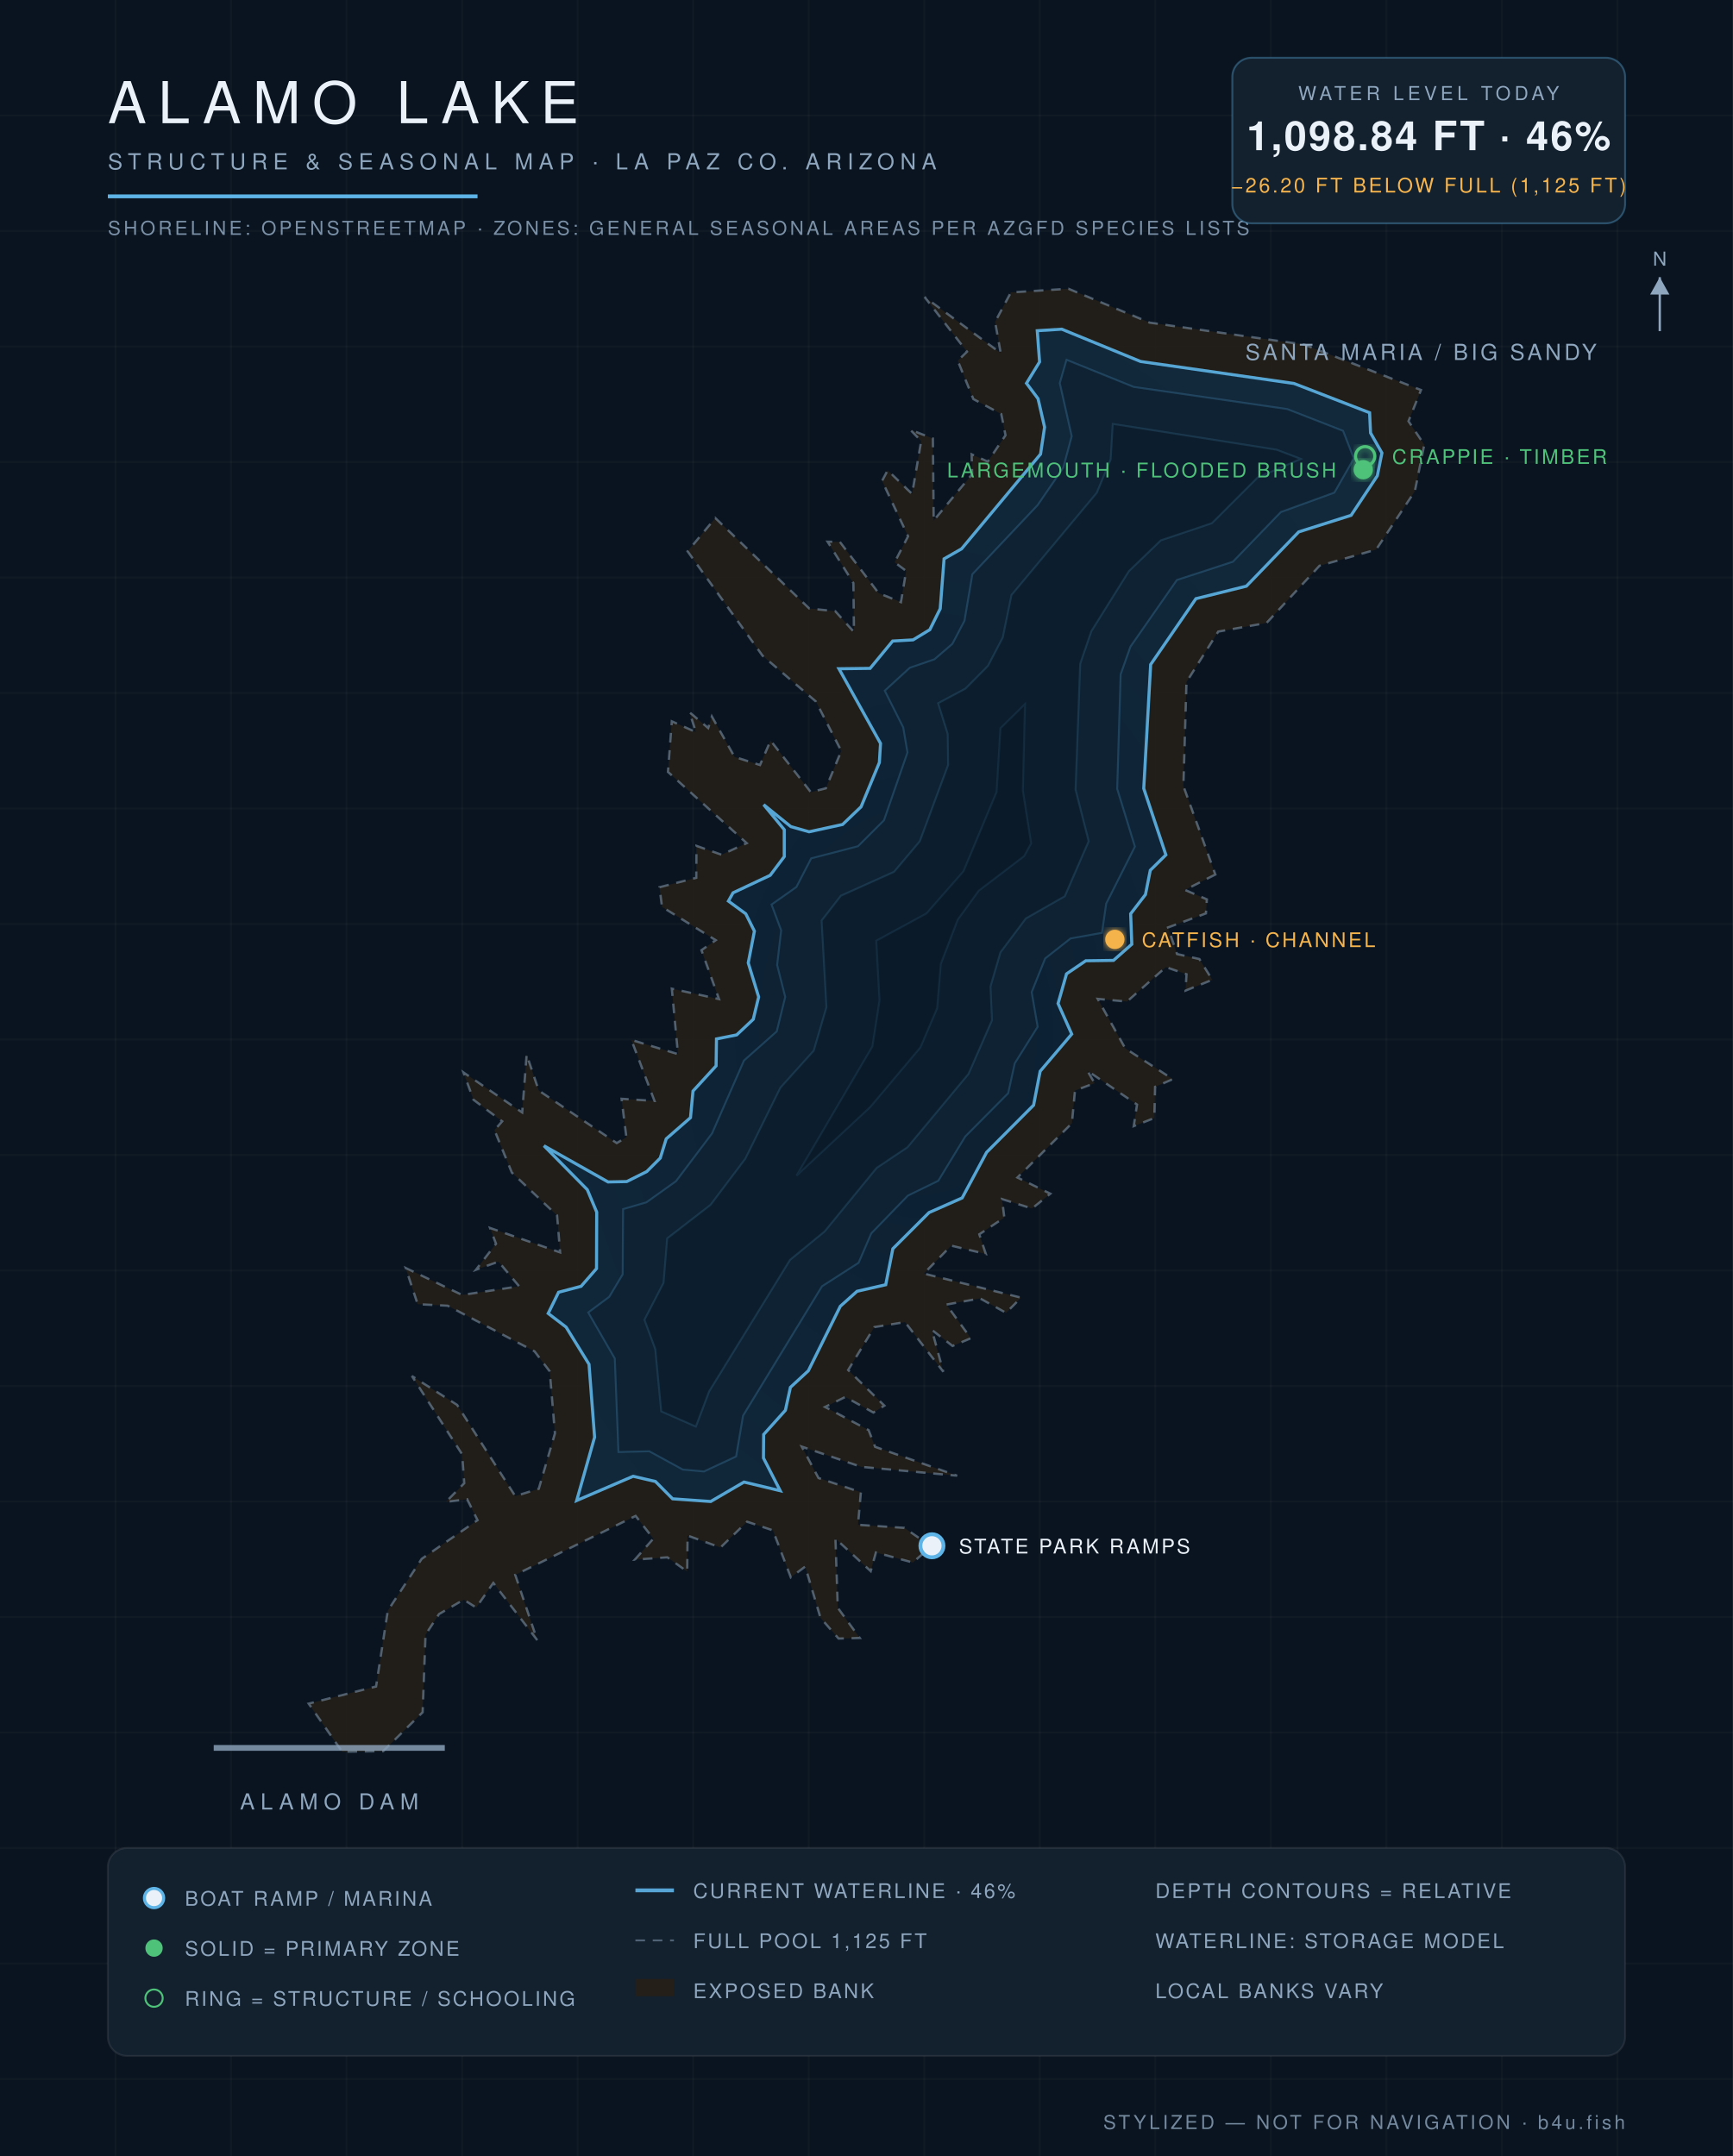
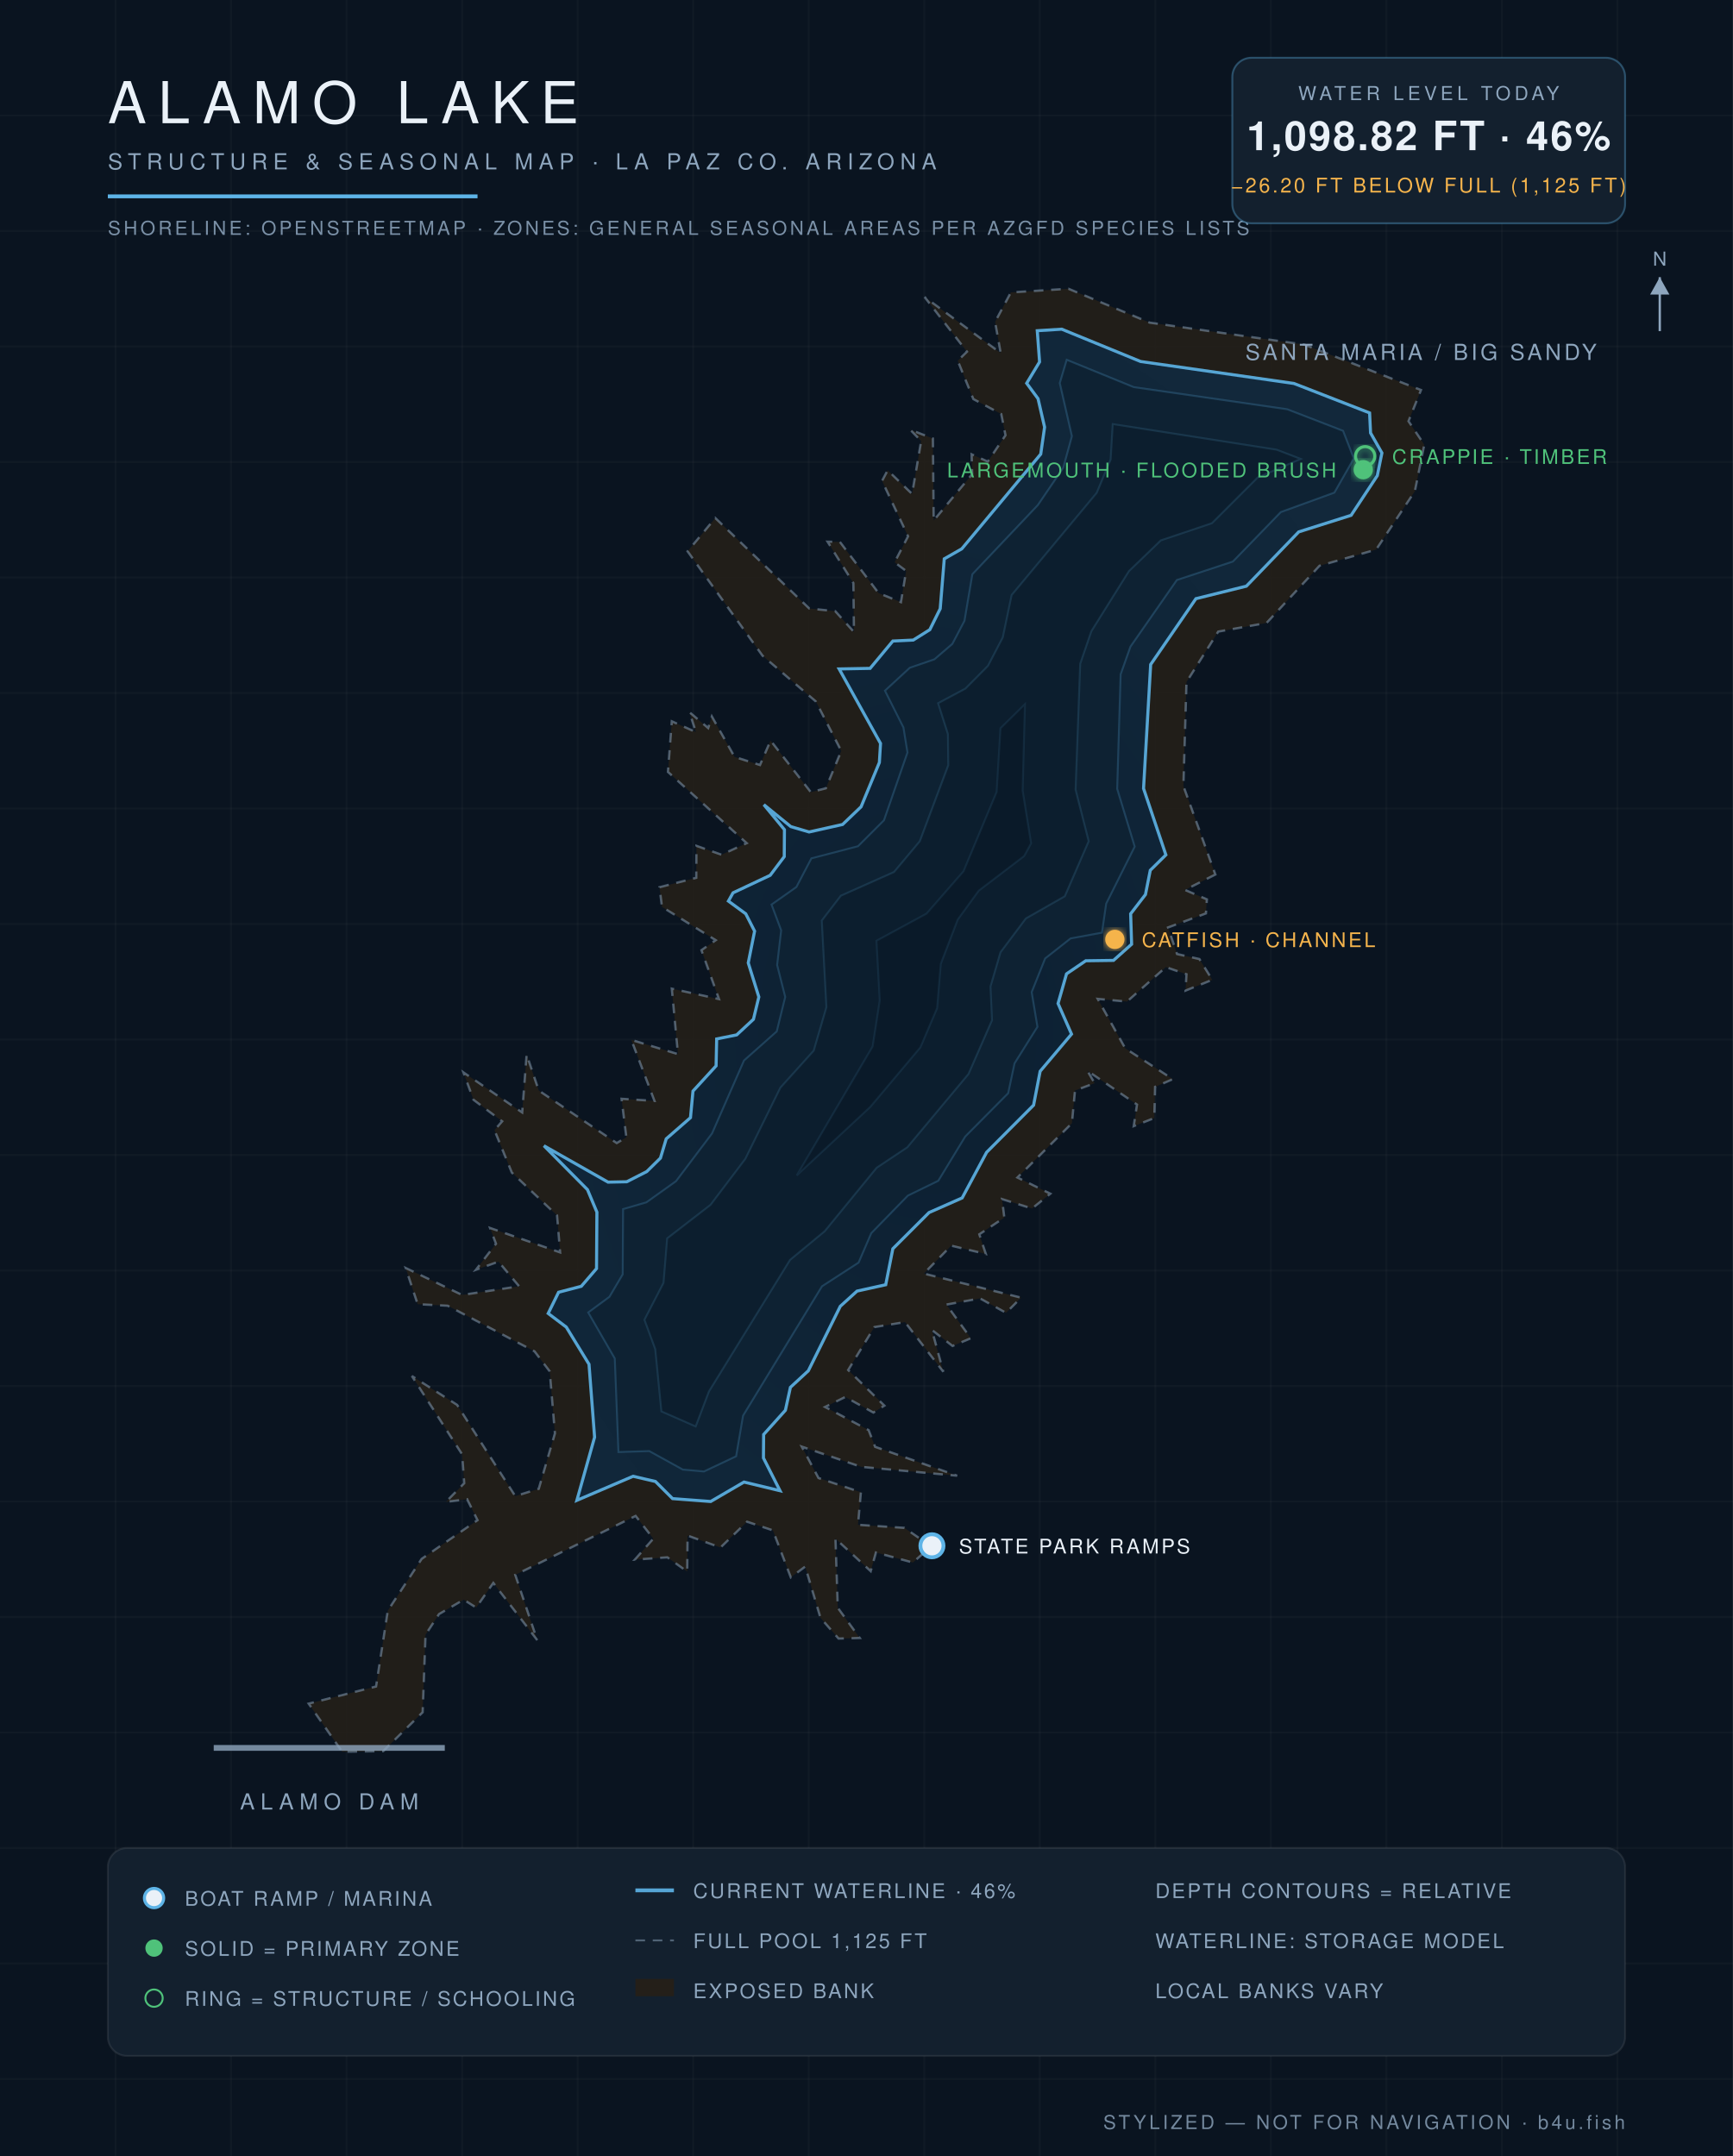
<svg xmlns="http://www.w3.org/2000/svg" viewBox="0 0 900 1120" font-family="Helvetica,Arial,sans-serif">
  <defs>
    <radialGradient id="wg" cx="45%" cy="60%" r="80%">
      <stop offset="0%" stop-color="#0c1f31" />
      <stop offset="55%" stop-color="#102639" />
      <stop offset="100%" stop-color="#13293c" />
    </radialGradient>
    <filter id="glow">
      <feGaussianBlur stdDeviation="2.2" result="b" />
      <feMerge>
        <feMergeNode in="b" />
        <feMergeNode in="SourceGraphic" />
      </feMerge>
    </filter>
  </defs>
  <rect width="900" height="1120" fill="#0a1420" />
  <g stroke="#ffffff" stroke-opacity="0.025">
    <line x1="60" y1="0" x2="60" y2="1120" />
    <line x1="120" y1="0" x2="120" y2="1120" />
    <line x1="180" y1="0" x2="180" y2="1120" />
    <line x1="240" y1="0" x2="240" y2="1120" />
    <line x1="300" y1="0" x2="300" y2="1120" />
    <line x1="360" y1="0" x2="360" y2="1120" />
    <line x1="420" y1="0" x2="420" y2="1120" />
    <line x1="480" y1="0" x2="480" y2="1120" />
    <line x1="540" y1="0" x2="540" y2="1120" />
    <line x1="600" y1="0" x2="600" y2="1120" />
    <line x1="660" y1="0" x2="660" y2="1120" />
    <line x1="720" y1="0" x2="720" y2="1120" />
    <line x1="780" y1="0" x2="780" y2="1120" />
    <line x1="840" y1="0" x2="840" y2="1120" />
    <line x1="0" y1="60" x2="900" y2="60" />
    <line x1="0" y1="120" x2="900" y2="120" />
    <line x1="0" y1="180" x2="900" y2="180" />
    <line x1="0" y1="240" x2="900" y2="240" />
    <line x1="0" y1="300" x2="900" y2="300" />
    <line x1="0" y1="360" x2="900" y2="360" />
    <line x1="0" y1="420" x2="900" y2="420" />
    <line x1="0" y1="480" x2="900" y2="480" />
    <line x1="0" y1="540" x2="900" y2="540" />
    <line x1="0" y1="600" x2="900" y2="600" />
    <line x1="0" y1="660" x2="900" y2="660" />
    <line x1="0" y1="720" x2="900" y2="720" />
    <line x1="0" y1="780" x2="900" y2="780" />
    <line x1="0" y1="840" x2="900" y2="840" />
    <line x1="0" y1="900" x2="900" y2="900" />
    <line x1="0" y1="960" x2="900" y2="960" />
    <line x1="0" y1="1020" x2="900" y2="1020" />
    <line x1="0" y1="1080" x2="900" y2="1080" />
  </g>
  <path d="M 631.2,454.3 L 615.4,462.3 L 626.8,467.2 L 626.3,474.5 L 606.6,481.8 L 611.3,495.6 L 622.9,498.2 L 629.6,509.0 L 615.7,514.6 L 616.2,506.1 L 605.5,502.4 L 585.3,520.3 L 570.1,518.9 L 584.4,544.6 L 609.1,560.6 L 599.9,564.6 L 599.5,580.8 L 588.8,585.0 L 590.5,573.8 L 564.7,556.2 L 568.5,562.7 L 558.3,566.5 L 556.7,583.5 L 528.4,611.7 L 545.5,620.1 L 536.0,627.8 L 520.4,622.9 L 521.6,632.5 L 508.6,641.2 L 512.0,651.4 L 494.0,647.1 L 479.8,661.6 L 530.3,674.1 L 522.5,682.0 L 509.0,674.5 L 491.5,677.7 L 504.2,695.2 L 494.7,699.2 L 484.0,690.9 L 489.9,712.6 L 470.0,686.8 L 454.1,689.4 L 440.5,711.7 L 459.3,730.2 L 453.6,733.8 L 439.0,725.7 L 428.5,730.9 L 451.1,742.9 L 454.5,751.6 L 497.1,766.6 L 447.3,762.0 L 416.4,751.5 L 425.1,767.8 L 447.1,775.2 L 445.6,792.1 L 469.7,793.7 L 483.6,803.3 L 474.1,811.7 L 454.9,806.5 L 452.2,816.2 L 433.9,799.3 L 435.1,835.2 L 446.5,850.9 L 435.5,851.2 L 426.1,840.4 L 418.2,813.8 L 410.7,819.4 L 401.4,795.0 L 388.0,790.5 L 374.2,803.9 L 357.1,797.7 L 356.9,816.4 L 346.6,809.0 L 329.7,810.2 L 339.3,799.3 L 330.1,787.5 L 267.6,818.1 L 279.0,852.0 L 256.2,822.3 L 247.3,835.1 L 240.8,831.0 L 228.0,838.5 L 221.0,849.2 L 219.5,889.5 L 199.0,909.7 L 177.7,910.0 L 160.3,885.0 L 195.3,876.1 L 201.4,836.7 L 219.0,809.8 L 248.0,789.7 L 242.6,778.8 L 231.6,780.2 L 241.1,770.5 L 240.0,755.5 L 213.9,714.8 L 237.4,729.8 L 267.6,777.2 L 279.8,773.4 L 288.2,744.6 L 285.5,712.4 L 277.6,702.0 L 232.5,678.3 L 216.9,677.5 L 210.7,658.7 L 240.0,672.7 L 269.6,668.2 L 258.9,655.4 L 247.2,659.6 L 257.6,646.1 L 254.5,637.9 L 290.9,650.6 L 289.3,631.4 L 265.8,609.1 L 256.8,587.1 L 260.8,582.5 L 245.9,571.3 L 240.7,557.1 L 271.2,577.9 L 273.5,547.8 L 279.8,566.5 L 320.3,593.8 L 325.3,590.8 L 322.8,570.8 L 339.9,571.9 L 327.9,540.2 L 352.1,547.6 L 348.9,513.6 L 373.4,519.0 L 364.3,493.6 L 371.7,488.4 L 343.8,471.1 L 342.5,460.9 L 361.6,456.0 L 361.7,439.4 L 374.7,444.0 L 387.8,438.0 L 346.9,401.0 L 348.9,374.7 L 361.4,380.3 L 358.1,370.0 L 367.8,378.2 L 369.7,372.2 L 381.5,393.2 L 394.7,397.4 L 400.2,384.7 L 421.1,411.5 L 428.9,409.5 L 436.9,390.1 L 423.7,364.4 L 396.0,340.6 L 357.1,286.4 L 371.5,269.1 L 420.3,316.1 L 433.8,317.5 L 443.5,328.3 L 443.2,302.9 L 429.8,281.4 L 436.2,281.5 L 456.3,308.1 L 467.9,312.8 L 470.6,296.6 L 464.6,292.1 L 471.6,278.6 L 458.1,249.8 L 461.0,244.3 L 473.7,256.6 L 478.4,229.1 L 472.7,223.2 L 484.5,227.8 L 484.9,270.4 L 504.9,246.3 L 504.6,236.0 L 513.0,239.8 L 522.2,226.1 L 520.0,215.1 L 505.5,207.3 L 497.4,187.4 L 502.2,182.7 L 480.2,154.3 L 519.7,183.4 L 516.8,167.2 L 525.0,151.9 L 554.9,150.0 L 597.1,167.6 L 677.3,179.0 L 738.0,202.6 L 731.5,218.8 L 739.7,231.0 L 734.8,255.2 L 714.7,285.5 L 685.3,293.9 L 657.8,323.6 L 632.7,328.1 L 616.2,354.3 L 614.6,408.3 L 631.2,454.3 Z" fill="#241f19" fill-opacity="0.9" stroke="#8ea6be" stroke-opacity="0.5" stroke-width="1.2" stroke-dasharray="5 4" />
-   <path d="M 299.5,779.5 L 308.8,746.6 L 305.9,708.7 L 294.0,689.4 L 284.7,682.3 L 290.1,671.3 L 301.8,668.2 L 309.8,659.0 L 309.9,629.7 L 305.0,618.0 L 282.5,595.2 L 315.8,614.0 L 325.5,613.8 L 335.9,608.6 L 342.9,601.6 L 346.0,591.6 L 358.6,580.6 L 359.9,566.8 L 371.9,553.7 L 372.1,539.7 L 382.6,537.6 L 391.2,529.5 L 394.0,517.9 L 388.6,500.2 L 391.8,483.7 L 387.3,474.7 L 378.3,468.1 L 380.7,463.8 L 400.0,454.7 L 407.3,445.0 L 407.3,431.0 L 396.6,418.0 L 410.7,429.4 L 420.2,432.1 L 437.6,428.3 L 447.2,419.1 L 456.7,396.1 L 457.3,386.2 L 435.7,347.4 L 451.9,347.2 L 463.6,333.0 L 474.2,332.4 L 482.9,327.1 L 488.3,316.2 L 490.3,290.3 L 499.4,285.1 L 540.4,235.9 L 542.5,221.9 L 539.1,207.1 L 533.1,199.1 L 539.9,188.0 L 538.7,171.8 L 551.4,171.0 L 592.4,187.8 L 672.0,199.2 L 711.3,214.4 L 711.8,224.9 L 717.7,235.3 L 715.3,247.2 L 701.7,267.7 L 674.5,276.3 L 647.3,304.5 L 621.1,311.0 L 597.6,345.2 L 594.0,409.6 L 605.5,444.1 L 597.4,452.1 L 594.9,464.7 L 587.2,474.7 L 587.8,490.5 L 578.3,498.9 L 563.9,499.1 L 553.9,505.9 L 549.5,521.3 L 556.6,537.2 L 540.2,556.5 L 536.8,574.1 L 512.4,598.6 L 499.7,622.3 L 482.5,629.9 L 463.7,648.7 L 460.0,667.4 L 445.1,670.8 L 436.4,678.6 L 419.8,712.1 L 410.5,720.7 L 407.9,732.6 L 396.6,745.2 L 396.5,757.4 L 405.2,774.4 L 386.4,769.9 L 369.1,780.0 L 349.3,778.6 L 340.4,769.6 L 328.8,766.9 L 299.5,779.5 Z" fill="url(#wg)" stroke="#5eb4e7" stroke-opacity="0.9" stroke-width="1.6" />
-   <path d="M 323.6,628.1 L 335.7,624.6 L 351.1,613.6 L 369.8,588.8 L 386.4,550.9 L 403.4,535.8 L 407.8,517.9 L 403.6,501.3 L 405.7,483.3 L 400.7,469.9 L 413.6,460.8 L 421.3,445.9 L 445.6,439.6 L 459.1,426.1 L 471.3,390.9 L 469.1,377.9 L 459.5,358.8 L 472.5,346.9 L 485.3,342.5 L 494.6,334.5 L 500.9,322.5 L 505.0,298.3 L 538.9,262.4 L 552.2,243.0 L 556.6,226.6 L 550.4,199.0 L 553.9,186.9 L 588.8,201.0 L 668.5,212.5 L 697.5,223.8 L 703.1,238.2 L 693.0,255.9 L 665.2,266.0 L 640.3,291.8 L 611.2,301.3 L 587.1,335.9 L 582.0,350.3 L 580.2,409.8 L 589.4,439.8 L 574.5,469.4 L 572.3,484.6 L 556.0,487.5 L 542.8,497.9 L 535.8,515.4 L 538.9,533.4 L 527.0,552.4 L 523.6,567.9 L 501.3,590.4 L 487.3,613.4 L 471.5,621.1 L 452.5,640.7 L 445.9,656.0 L 426.9,668.2 L 385.9,735.4 L 382.3,756.6 L 365.6,764.4 L 354.6,763.4 L 337.2,753.9 L 321.2,754.3 L 319.3,705.7 L 305.5,681.8 L 316.4,673.7 L 323.4,662.0 L 323.6,628.1 Z" fill="#0e2233" stroke="#5eb4e7" stroke-opacity="0.22" stroke-width="1" />
-   <path d="M 343.4,733.2 L 340.3,700.8 L 334.7,685.6 L 344.6,666.4 L 346.5,643.3 L 369.0,625.9 L 387.1,601.9 L 405.3,565.0 L 422.6,545.8 L 429.2,523.2 L 426.7,478.2 L 436.7,465.3 L 464.3,452.9 L 477.7,437.0 L 492.4,397.4 L 492.2,381.3 L 487.2,365.3 L 501.4,357.7 L 513.1,345.9 L 520.8,331.1 L 525.3,309.1 L 569.6,256.0 L 576.8,238.7 L 577.9,220.2 L 663.0,233.6 L 675.6,238.4 L 653.1,248.1 L 629.4,271.8 L 602.9,280.7 L 586.3,296.7 L 566.8,327.9 L 561.0,344.8 L 558.6,410.2 L 565.4,437.0 L 553.0,465.6 L 532.8,477.1 L 519.6,494.7 L 514.4,512.5 L 515.2,530.0 L 503.0,557.9 L 471.3,596.0 L 455.3,606.7 L 428.3,639.7 L 410.3,654.5 L 368.3,722.8 L 361.4,741.1 L 343.4,733.2 Z" fill="#0c1e2e" stroke="#5eb4e7" stroke-opacity="0.15" stroke-width="1" />
-   <path d="M 413.7,610.7 L 453.1,543.6 L 456.8,519.7 L 455.1,488.7 L 481.2,474.5 L 500.4,452.6 L 517.6,411.4 L 519.6,378.3 L 532.3,365.8 L 531.2,410.7 L 535.5,438.1 L 531.9,444.7 L 508.3,462.7 L 497.4,477.7 L 488.6,500.7 L 486.7,523.7 L 478.0,544.1 L 452.0,575.0 L 413.7,610.7 Z" fill="#0a1a29" stroke="#5eb4e7" stroke-opacity="0.1" stroke-width="1" />
+   <path d="M 299.6,779.4 L 308.8,746.6 L 305.9,708.7 L 294.1,689.4 L 284.7,682.3 L 290.1,671.3 L 301.9,668.2 L 309.8,659.0 L 310.0,629.7 L 305.1,618.0 L 282.5,595.2 L 315.8,614.1 L 325.5,613.9 L 335.9,608.6 L 343.0,601.6 L 346.0,591.6 L 358.6,580.6 L 359.9,566.8 L 371.9,553.7 L 372.2,539.7 L 382.6,537.6 L 391.3,529.5 L 394.1,517.9 L 388.6,500.2 L 391.9,483.7 L 387.3,474.7 L 378.3,468.1 L 380.7,463.8 L 400.0,454.7 L 407.3,445.0 L 407.4,431.0 L 396.7,418.0 L 410.7,429.4 L 420.2,432.2 L 437.6,428.3 L 447.2,419.1 L 456.7,396.1 L 457.3,386.2 L 435.8,347.5 L 451.9,347.2 L 463.7,333.0 L 474.3,332.5 L 482.9,327.1 L 488.3,316.2 L 490.4,290.3 L 499.5,285.1 L 540.5,235.9 L 542.5,221.9 L 539.1,207.1 L 533.2,199.1 L 539.9,188.0 L 538.7,171.8 L 551.4,171.0 L 592.4,187.8 L 672.0,199.2 L 711.3,214.5 L 711.8,224.9 L 717.7,235.3 L 715.3,247.1 L 701.7,267.7 L 674.5,276.3 L 647.3,304.5 L 621.1,311.0 L 597.6,345.2 L 593.9,409.6 L 605.5,444.1 L 597.4,452.1 L 594.9,464.7 L 587.2,474.7 L 587.7,490.5 L 578.3,498.9 L 563.9,499.1 L 553.9,505.9 L 549.5,521.3 L 556.5,537.2 L 540.2,556.5 L 536.8,574.1 L 512.4,598.6 L 499.7,622.3 L 482.5,629.9 L 463.7,648.7 L 460.0,667.4 L 445.1,670.7 L 436.4,678.6 L 419.8,712.1 L 410.5,720.7 L 407.9,732.6 L 396.6,745.2 L 396.5,757.4 L 405.1,774.4 L 386.4,769.9 L 369.1,780.0 L 349.3,778.5 L 340.4,769.6 L 328.8,766.9 L 299.6,779.4 Z" fill="url(#wg)" stroke="#5eb4e7" stroke-opacity="0.9" stroke-width="1.6" />
+   <path d="M 323.6,628.1 L 335.7,624.6 L 351.1,613.6 L 369.8,588.8 L 386.4,550.9 L 403.4,535.8 L 407.8,517.9 L 403.6,501.3 L 405.7,483.3 L 400.7,469.9 L 413.6,460.8 L 421.4,445.9 L 445.6,439.6 L 459.1,426.1 L 471.3,390.9 L 469.2,377.9 L 459.6,358.8 L 472.5,346.9 L 485.3,342.5 L 494.6,334.5 L 500.9,322.5 L 505.0,298.3 L 539.0,262.4 L 552.2,243.0 L 556.7,226.6 L 550.4,199.0 L 554.0,186.9 L 588.8,201.1 L 668.5,212.6 L 697.5,223.8 L 703.1,238.2 L 693.0,255.9 L 665.2,266.0 L 640.3,291.7 L 611.2,301.3 L 587.1,335.9 L 582.0,350.3 L 580.2,409.8 L 589.3,439.8 L 574.5,469.4 L 572.3,484.5 L 556.0,487.5 L 542.8,497.9 L 535.8,515.4 L 538.8,533.4 L 526.9,552.4 L 523.6,567.9 L 501.3,590.4 L 487.3,613.4 L 471.5,621.1 L 452.5,640.6 L 445.9,655.9 L 426.9,668.2 L 385.9,735.4 L 382.3,756.5 L 365.6,764.4 L 354.6,763.4 L 337.2,753.8 L 321.2,754.3 L 319.3,705.7 L 305.5,681.8 L 316.5,673.7 L 323.4,662.0 L 323.6,628.1 Z" fill="#0e2233" stroke="#5eb4e7" stroke-opacity="0.22" stroke-width="1" />
+   <path d="M 343.5,733.2 L 340.3,700.8 L 334.7,685.6 L 344.6,666.4 L 346.5,643.3 L 369.0,625.9 L 387.1,602.0 L 405.3,565.0 L 422.6,545.8 L 429.2,523.2 L 426.8,478.2 L 436.7,465.3 L 464.3,453.0 L 477.7,437.0 L 492.5,397.5 L 492.3,381.3 L 487.2,365.3 L 501.4,357.7 L 513.1,345.9 L 520.8,331.1 L 525.4,309.1 L 569.6,256.0 L 576.8,238.7 L 577.9,220.3 L 663.0,233.6 L 675.5,238.4 L 653.1,248.1 L 629.4,271.8 L 602.9,280.7 L 586.3,296.7 L 566.8,327.9 L 561.0,344.8 L 558.6,410.2 L 565.4,437.0 L 553.0,465.6 L 532.8,477.1 L 519.6,494.7 L 514.4,512.5 L 515.2,530.0 L 503.0,557.9 L 471.2,596.0 L 455.3,606.6 L 428.3,639.6 L 410.3,654.5 L 368.2,722.8 L 361.3,741.0 L 343.5,733.2 Z" fill="#0c1e2e" stroke="#5eb4e7" stroke-opacity="0.15" stroke-width="1" />
+   <path d="M 413.8,610.6 L 453.2,543.6 L 456.9,519.7 L 455.2,488.7 L 481.2,474.6 L 500.4,452.6 L 517.6,411.4 L 519.6,378.3 L 532.3,365.8 L 531.1,410.7 L 535.5,438.1 L 531.9,444.7 L 508.3,462.7 L 497.4,477.7 L 488.6,500.7 L 486.7,523.7 L 478.0,544.1 L 452.0,575.0 L 413.8,610.6 Z" fill="#0a1a29" stroke="#5eb4e7" stroke-opacity="0.1" stroke-width="1" />
  <text x="738" y="187" fill="#8ea6be" font-size="11.5" letter-spacing="1.6" text-anchor="middle">SANTA MARIA / BIG SANDY</text>
  <line x1="111" y1="908" x2="231" y2="908" stroke="#8ea6be" stroke-width="3" stroke-opacity="0.8" />
  <text x="171" y="940" fill="#8ea6be" font-size="11.5" letter-spacing="3" text-anchor="middle">ALAMO DAM</text>
  <circle cx="484" cy="803" r="6" fill="#eaf1f8" stroke="#5eb4e7" stroke-width="2" />
  <text x="498" y="807" fill="#eaf1f8" font-size="10.5" letter-spacing="1.2" text-anchor="start">STATE PARK RAMPS</text>
  <circle cx="708" cy="244" r="5" fill="#4fc27a" filter="url(#glow)" />
  <text x="694" y="248" fill="#4fc27a" font-size="10.5" letter-spacing="1.2" text-anchor="end">LARGEMOUTH · FLOODED BRUSH</text>
  <circle cx="709" cy="237" r="5" fill="none" stroke="#4fc27a" stroke-width="1.6" filter="url(#glow)" />
  <text x="723" y="241" fill="#4fc27a" font-size="10.5" letter-spacing="1.2" text-anchor="start">CRAPPIE · TIMBER</text>
  <circle cx="579" cy="488" r="5" fill="#f5b44c" filter="url(#glow)" />
  <text x="593" y="492" fill="#f5b44c" font-size="10.5" letter-spacing="1.2" text-anchor="start">CATFISH · CHANNEL</text>
  <text x="56" y="64" fill="#eaf1f8" font-size="30" letter-spacing="6" font-weight="300">ALAMO LAKE</text>
  <text x="56" y="88" fill="#8ea6be" font-size="11.5" letter-spacing="3">STRUCTURE &amp; SEASONAL MAP · LA PAZ CO. ARIZONA</text>
  <line x1="56" y1="102" x2="248" y2="102" stroke="#5eb4e7" stroke-width="2" />
  <text x="56" y="122" fill="#8ea6be" font-size="10" letter-spacing="1.5" opacity="0.85">SHORELINE: OPENSTREETMAP · ZONES: GENERAL SEASONAL AREAS PER AZGFD SPECIES LISTS</text>
  <g>
    <rect x="640" y="30" width="204" height="86" rx="10" fill="#13202e" stroke="#5eb4e7" stroke-opacity="0.35" />
    <text x="742" y="52" fill="#8ea6be" font-size="10" letter-spacing="2" text-anchor="middle">WATER LEVEL TODAY</text>
-     <text x="742" y="78" fill="#eaf1f8" font-size="21" letter-spacing="1" text-anchor="middle" font-weight="600">1,098.84 FT · 46%</text>
+     <text x="742" y="78" fill="#eaf1f8" font-size="21" letter-spacing="1" text-anchor="middle" font-weight="600">1,098.82 FT · 46%</text>
    <text x="742" y="100" fill="#f5b44c" font-size="10.5" letter-spacing="1.2" text-anchor="middle">−26.20 FT BELOW FULL (1,125 FT)</text>
  </g>
  <g font-size="10.5" letter-spacing="1.1">
    <rect x="56" y="960" width="788" height="108" rx="10" fill="#13202e" stroke="#ffffff" stroke-opacity="0.08" />
    <circle cx="80" cy="986" r="5" fill="#eaf1f8" stroke="#5eb4e7" stroke-width="1.6" />
    <text x="96" y="990" fill="#8ea6be">BOAT RAMP / MARINA</text>
    <circle cx="80" cy="1012" r="4.5" fill="#4fc27a" />
    <text x="96" y="1016" fill="#8ea6be">SOLID = PRIMARY ZONE</text>
    <circle cx="80" cy="1038" r="4.5" fill="none" stroke="#4fc27a" />
    <text x="96" y="1042" fill="#8ea6be">RING = STRUCTURE / SCHOOLING</text>
    <line x1="330" y1="982" x2="350" y2="982" stroke="#5eb4e7" stroke-opacity="0.9" stroke-width="2" />
    <text x="360" y="986" fill="#8ea6be">CURRENT WATERLINE · 46%</text>
    <line x1="330" y1="1008" x2="350" y2="1008" stroke="#8ea6be" stroke-opacity="0.5" stroke-dasharray="5 4" />
    <text x="360" y="1012" fill="#8ea6be">FULL POOL 1,125 FT</text>
    <rect x="330" y="1028" width="20" height="9" fill="#241f19" />
    <text x="360" y="1038" fill="#8ea6be">EXPOSED BANK</text>
    <text x="600" y="986" fill="#8ea6be">DEPTH CONTOURS = RELATIVE</text>
    <text x="600" y="1012" fill="#8ea6be">WATERLINE: STORAGE MODEL</text>
    <text x="600" y="1038" fill="#8ea6be">LOCAL BANKS VARY</text>
  </g>
  <text x="844" y="1106" fill="#8ea6be" font-size="10" letter-spacing="1.5" text-anchor="end" opacity="0.8">STYLIZED — NOT FOR NAVIGATION · b4u.fish</text>
  <g transform="translate(862,158)" stroke="#8ea6be" fill="#8ea6be">
    <line x1="0" y1="14" x2="0" y2="-14" stroke-width="1.2" />
    <path d="M 0,-14 l 5,9 h -10 z" stroke="none" />
    <text x="0" y="-20" font-size="10" text-anchor="middle" stroke="none">N</text>
  </g>
</svg>
